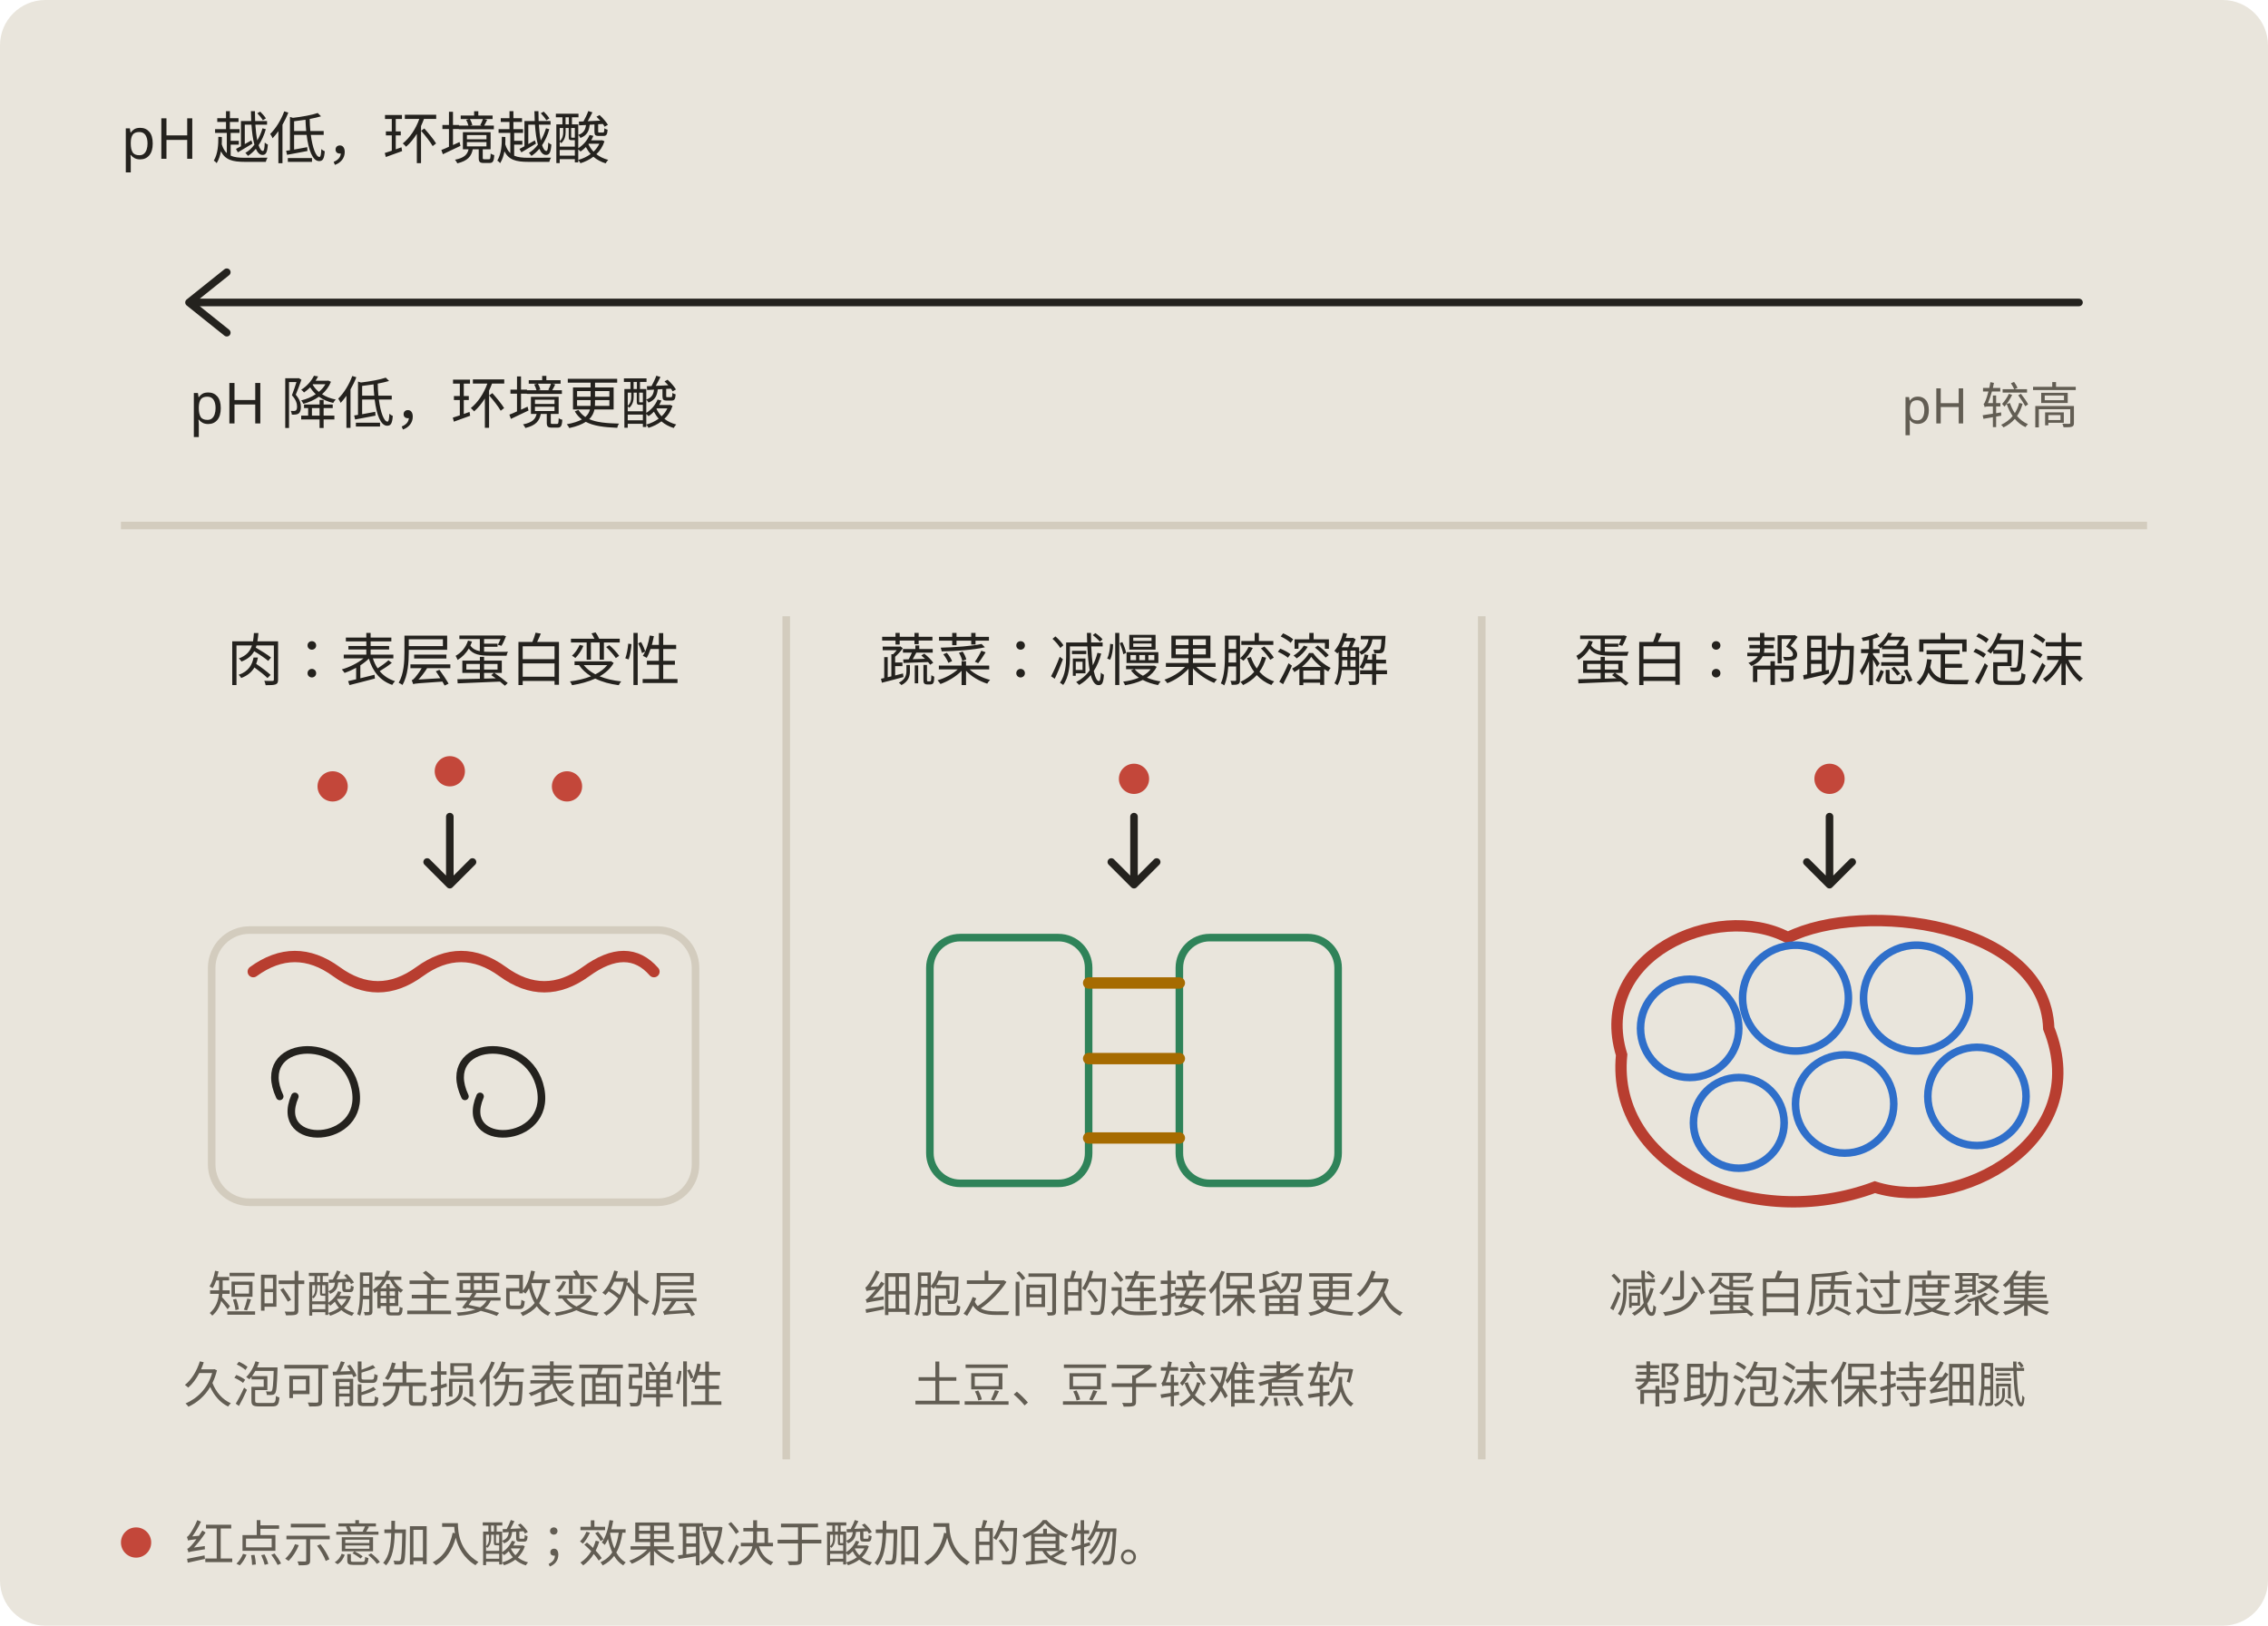
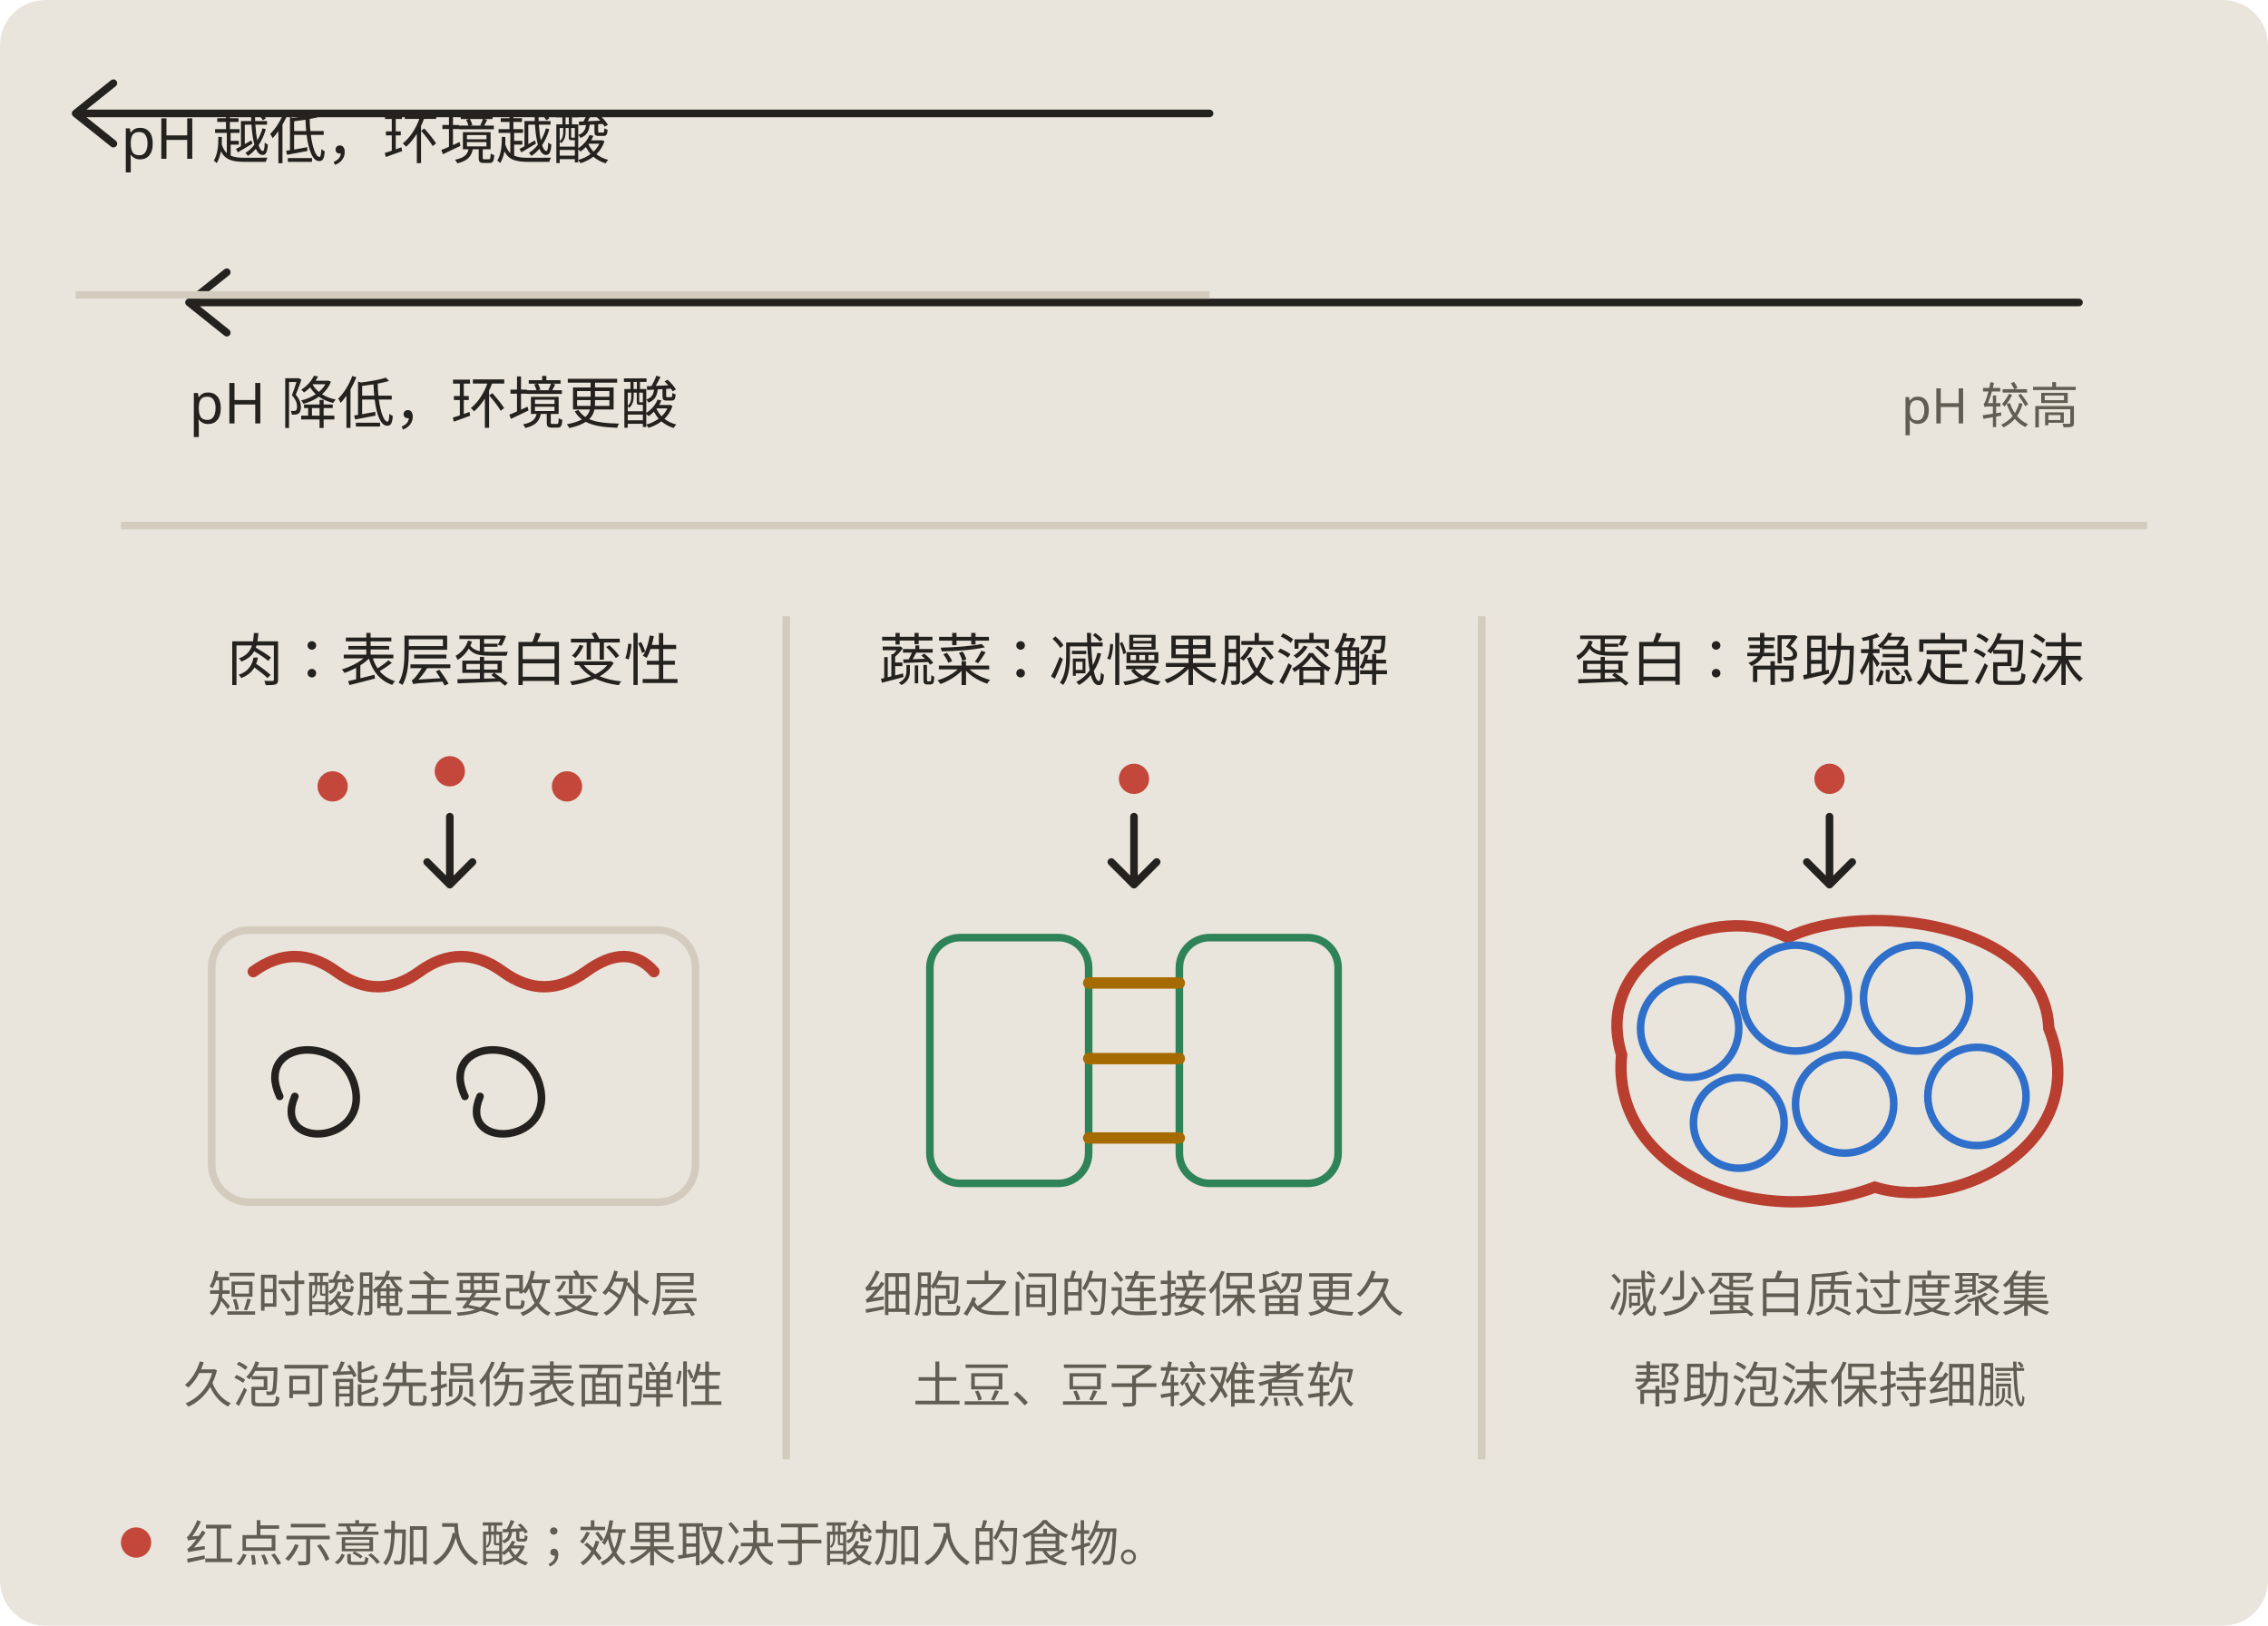
- <svg xmlns="http://www.w3.org/2000/svg" viewBox="0 0 600 430" role="img" aria-labelledby="t d">
+ <svg xmlns="http://www.w3.org/2000/svg" viewBox="0 0 600 430" role="img" aria-labelledby="t d" data-narrow="340 540">
  <style>
    .bg { fill: var(--surface, #e9e5dc); }
    .line { stroke: var(--text, #24221e); stroke-width: 2; fill: none; stroke-linecap: round; stroke-linejoin: round; }
    .protein { stroke: var(--primary, #b83e30); stroke-width: 3; fill: none; stroke-linecap: round; }
    .cell { stroke: var(--accent-green, #2f8359); stroke-width: 2; fill: none; }
    .pectin { stroke: var(--accent-yellow, #a66b00); stroke-width: 3; fill: none; stroke-linecap: round; }
    .bubble { stroke: var(--accent-blue, #2f6fca); stroke-width: 2; fill: var(--surface, #e9e5dc); }
    .acid { fill: var(--accent-red, #c3473a); }
    .border { stroke: var(--border, #d3ccbe); stroke-width: 2; fill: none; }
    .label { font: 15px "Source Han Sans SC", "PingFang SC", sans-serif; fill: var(--text, #24221e); }
    .muted { fill: var(--muted, #625d53); font-size: 13px; }
  </style>
  <rect class="bg" width="600" height="430" rx="12" />
-   <text class="label" x="32" y="42">pH 越低，环境越酸</text>
-   <path class="line" d="M550 80 H50 M60 72 L50 80 L60 88" />
-   <text class="label" x="50" y="112">pH 降低，环境更酸</text>
-   <text class="label muted" x="550" y="112" text-anchor="end">pH 较高</text>
-   <path class="border" d="M32 139 H568 M208 163 V386 M392 163 V386" />
-   <text class="label" x="120" y="180" text-anchor="middle">肉：表层蛋白变性</text>
-   <circle class="acid" cx="88" cy="208" r="4" />
-   <circle class="acid" cx="119" cy="204" r="4" />
-   <circle class="acid" cx="150" cy="208" r="4" />
-   <path class="line" d="M119 216 V234 M113 228 L119 234 L125 228" />
-   <rect class="border" x="56" y="246" width="128" height="72" rx="10" />
-   <path class="protein" d="M67 257 Q78 249 89 257 T111 257 T133 257 T155 257 T173 257" />
-   <path class="line" d="M74 290 C67 275 91 273 94 288 S72 304 78 290 M123 290 C116 275 140 273 143 288 S121 304 127 290" />
-   <text class="label muted" x="120" y="347" text-anchor="middle">短时酸腌主要改变外层</text>
-   <text class="label muted" x="120" y="371" text-anchor="middle">久泡可能先损伤表面弹性</text>
-   <text class="label" x="300" y="180" text-anchor="middle">蔬菜：减慢果胶溶解</text>
-   <circle class="acid" cx="300" cy="206" r="4" />
-   <path class="line" d="M300 216 V234 M294 228 L300 234 L306 228" />
-   <rect class="cell" x="246" y="248" width="42" height="65" rx="8" />
-   <rect class="cell" x="312" y="248" width="42" height="65" rx="8" />
-   <path class="pectin" d="M288 260 H312 M288 280 H312 M288 301 H312" />
-   <text class="label muted" x="300" y="347" text-anchor="middle">细胞之间的连接保留更久</text>
-   <text class="label muted" x="300" y="371" text-anchor="middle">土豆、豆子较难煮软</text>
-   <text class="label" x="484" y="180" text-anchor="middle">蛋白：帮助稳定泡沫</text>
-   <circle class="acid" cx="484" cy="206" r="4" />
-   <path class="line" d="M484 216 V234 M478 228 L484 234 L490 228" />
-   <path class="protein" d="M429 279 C421 253 454 238 473 248 C493 238 541 244 542 272 C554 302 518 321 496 314 C464 326 426 309 429 279 Z" />
-   <circle class="bubble" cx="447" cy="272" r="13" />
-   <circle class="bubble" cx="475" cy="264" r="14" />
-   <circle class="bubble" cx="507" cy="264" r="14" />
-   <circle class="bubble" cx="460" cy="297" r="12" />
-   <circle class="bubble" cx="488" cy="292" r="13" />
-   <circle class="bubble" cx="523" cy="290" r="13" />
-   <text class="label muted" x="484" y="347" text-anchor="middle">减少蛋白质过度聚集</text>
-   <text class="label muted" x="484" y="371" text-anchor="middle">帮助泡沫保持细腻</text>
-   <circle class="acid" cx="36" cy="408" r="4" />
-   <text class="label muted" x="49" y="413">红点示意加入酸；效果取决于酸加入的食物。</text>
+   <g class="lead">
+     <text class="label" x="32" y="42">pH 越低，环境越酸</text>
+   </g>
+   <path class="line wide-only" d="M550 80 H50 M60 72 L50 80 L60 88" />
+   <g class="narrow-only">
+     <path class="line" d="M320 30 H20 M30 22 L20 30 L30 38" />
+     <path class="border" d="M20 78 H320" />
+   </g>
+   <text class="label" x="50" y="112" data-narrow="-30 -50">pH 降低，环境更酸</text>
+   <text class="label muted" x="550" y="112" text-anchor="end" data-narrow="-230 -50">pH 较高</text>
+   <path class="border wide-only" d="M32 139 H568 M208 163 V386 M392 163 V386" />
+   <g class="panel" data-narrow="-30 -80">
+     <text class="label" x="120" y="180" text-anchor="middle">肉：表层蛋白变性</text>
+     <circle class="acid" cx="88" cy="208" r="4" />
+     <circle class="acid" cx="119" cy="204" r="4" />
+     <circle class="acid" cx="150" cy="208" r="4" />
+     <path class="line" d="M119 216 V234 M113 228 L119 234 L125 228" />
+     <rect class="border" x="56" y="246" width="128" height="72" rx="10" />
+     <path class="protein" d="M67 257 Q78 249 89 257 T111 257 T133 257 T155 257 T173 257" />
+     <path class="line" d="M74 290 C67 275 91 273 94 288 S72 304 78 290 M123 290 C116 275 140 273 143 288 S121 304 127 290" />
+     <text class="label muted" x="120" y="347" text-anchor="middle">短时酸腌主要改变外层</text>
+     <text class="label muted" x="120" y="371" text-anchor="middle">久泡可能先损伤表面弹性</text>
+   </g>
+   <g class="panel" data-narrow="-50 -80">
+     <text class="label" x="300" y="180" text-anchor="middle">蔬菜：减慢果胶溶解</text>
+     <circle class="acid" cx="300" cy="206" r="4" />
+     <path class="line" d="M300 216 V234 M294 228 L300 234 L306 228" />
+     <rect class="cell" x="246" y="248" width="42" height="65" rx="8" />
+     <rect class="cell" x="312" y="248" width="42" height="65" rx="8" />
+     <path class="pectin" d="M288 260 H312 M288 280 H312 M288 301 H312" />
+     <text class="label muted" x="300" y="347" text-anchor="middle">细胞之间的连接保留更久</text>
+     <text class="label muted" x="300" y="371" text-anchor="middle">土豆、豆子较难煮软</text>
+   </g>
+   <g class="panel" data-narrow="-314 150">
+     <text class="label" x="484" y="180" text-anchor="middle">蛋白：帮助稳定泡沫</text>
+     <circle class="acid" cx="484" cy="206" r="4" />
+     <path class="line" d="M484 216 V234 M478 228 L484 234 L490 228" />
+     <path class="protein" d="M429 279 C421 253 454 238 473 248 C493 238 541 244 542 272 C554 302 518 321 496 314 C464 326 426 309 429 279 Z" />
+     <circle class="bubble" cx="447" cy="272" r="13" />
+     <circle class="bubble" cx="475" cy="264" r="14" />
+     <circle class="bubble" cx="507" cy="264" r="14" />
+     <circle class="bubble" cx="460" cy="297" r="12" />
+     <circle class="bubble" cx="488" cy="292" r="13" />
+     <circle class="bubble" cx="523" cy="290" r="13" />
+     <text class="label muted" x="484" y="347" text-anchor="middle">减少蛋白质过度聚集</text>
+     <text class="label muted" x="484" y="371" text-anchor="middle">帮助泡沫保持细腻</text>
+   </g>
+   <g class="notes">
+     <g>
+       <g class="key" data-key="30 402 12 12">
+         <circle class="acid" cx="36" cy="408" r="4" />
+       </g>
+       <text class="label muted" x="49" y="413">红点示意加入酸；效果取决于酸加入的食物。</text>
+     </g>
+   </g>
</svg>
